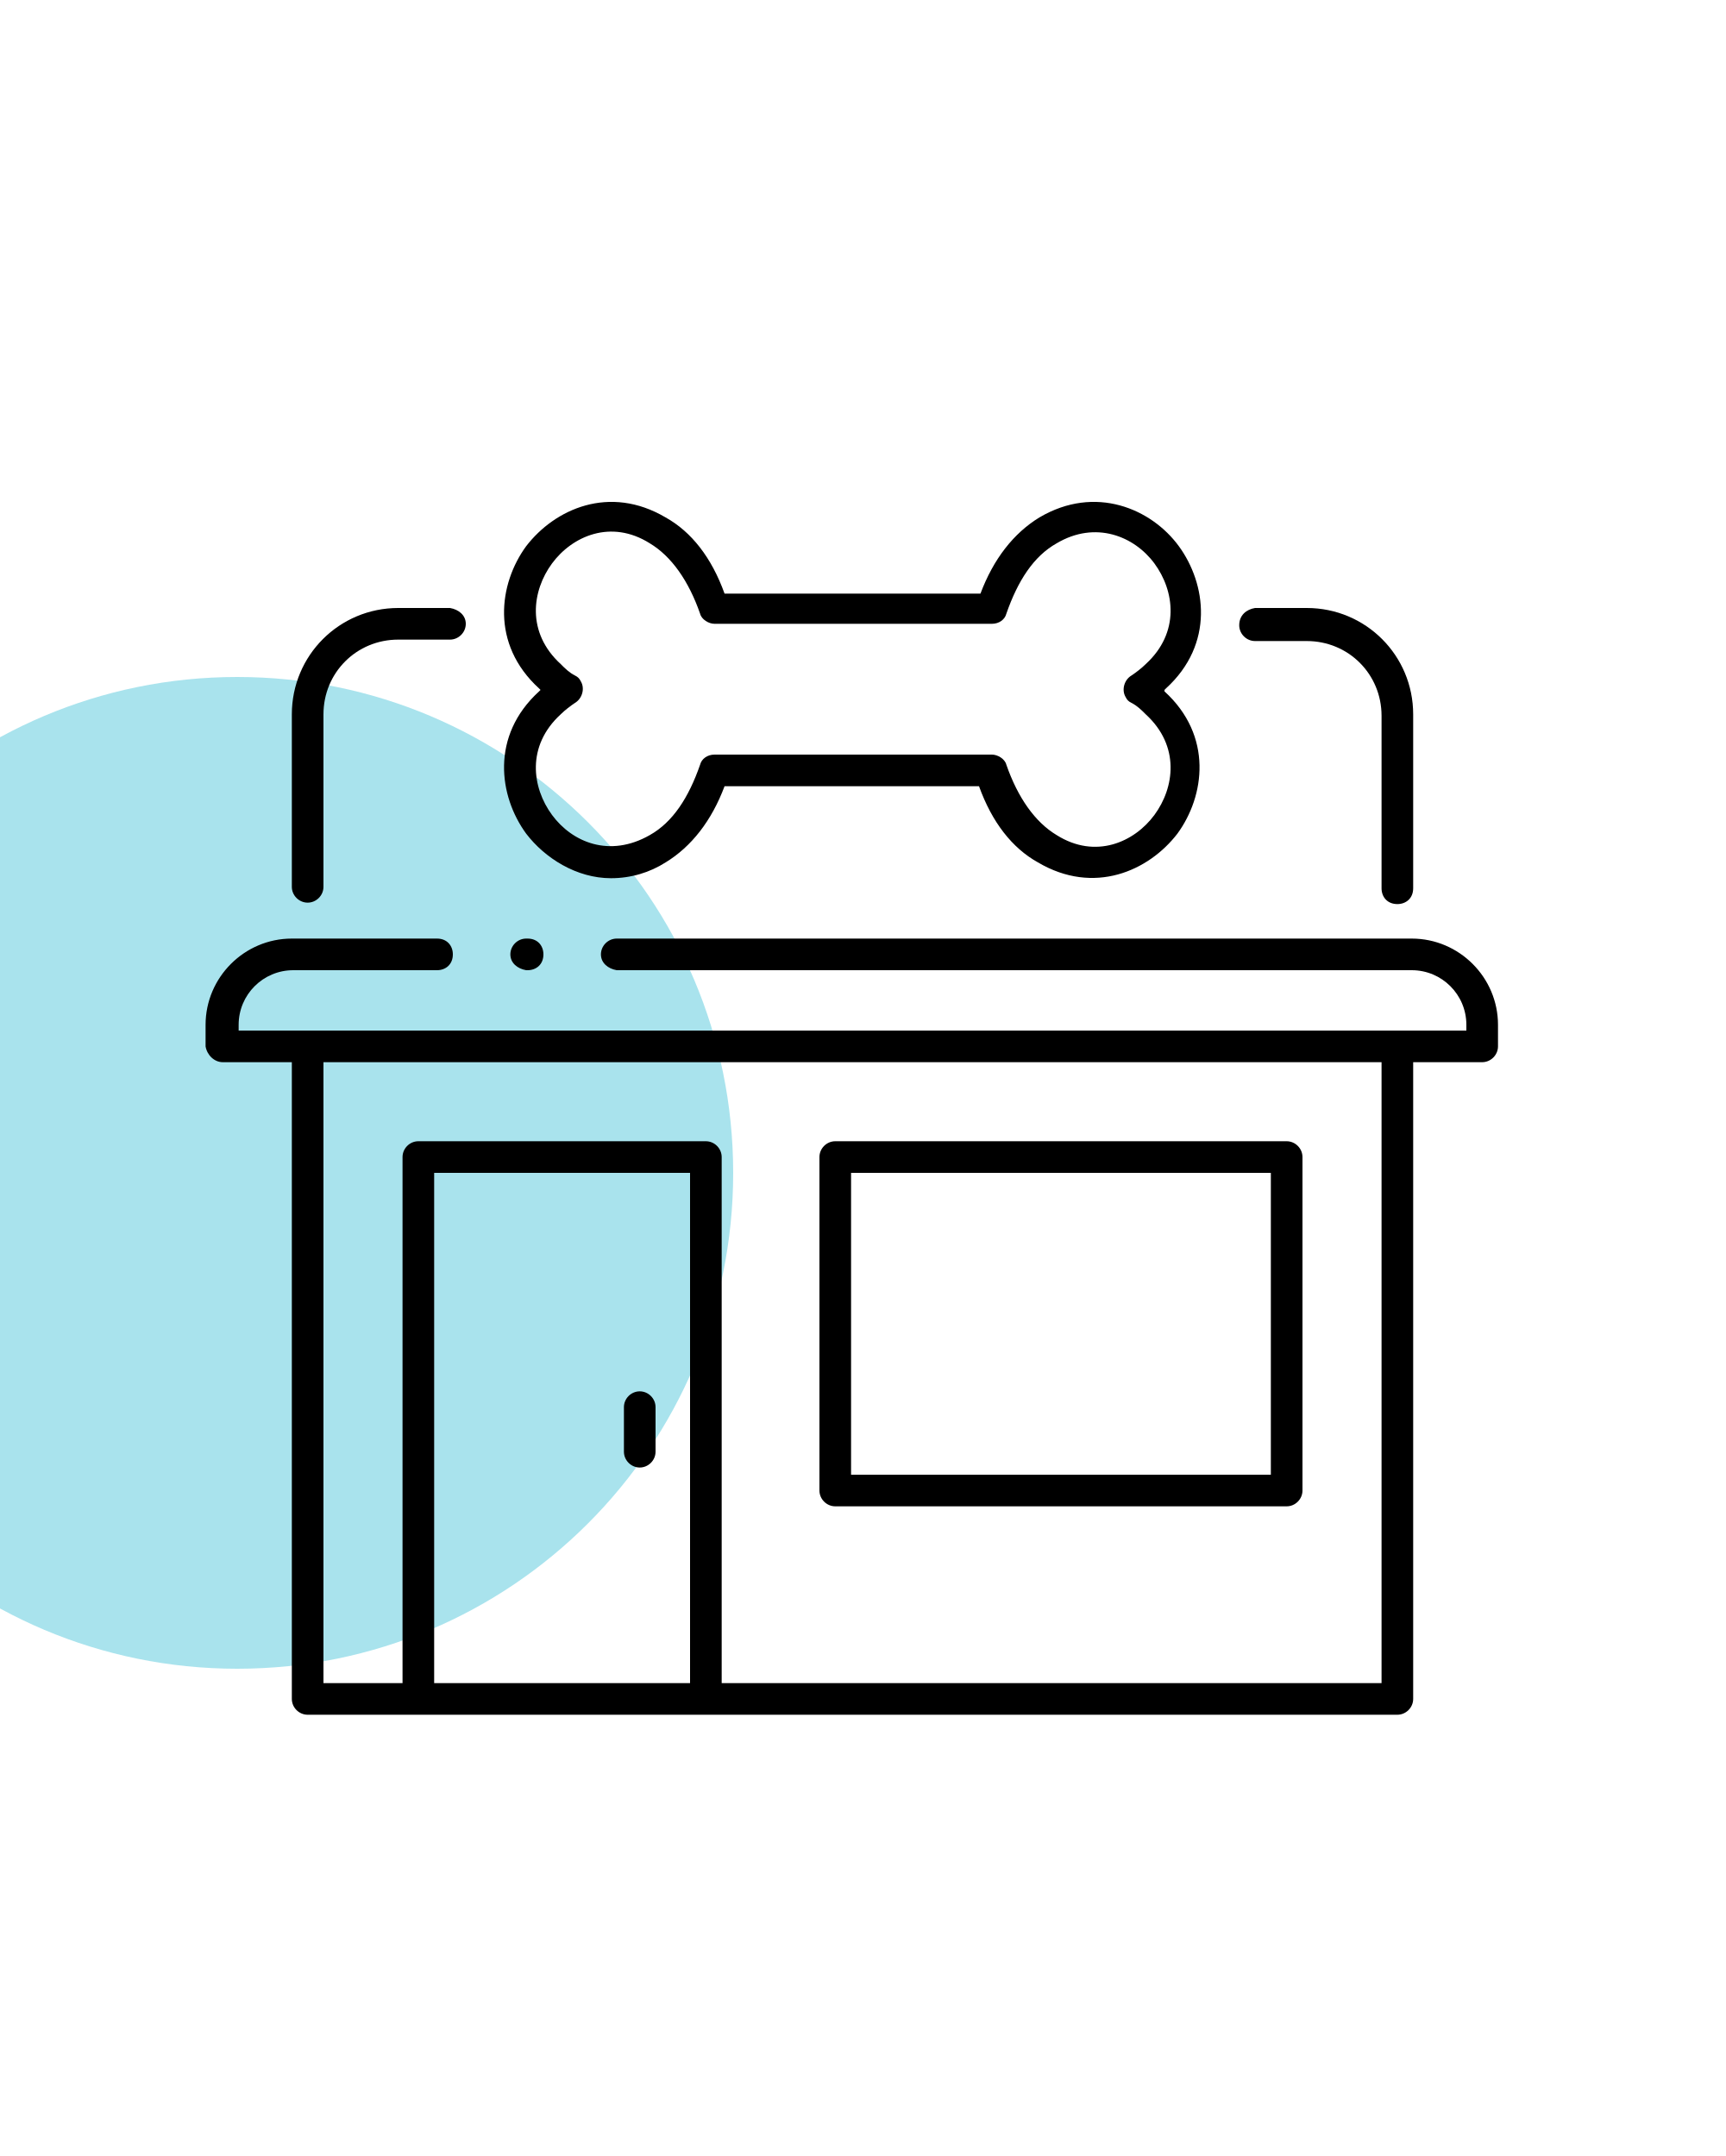
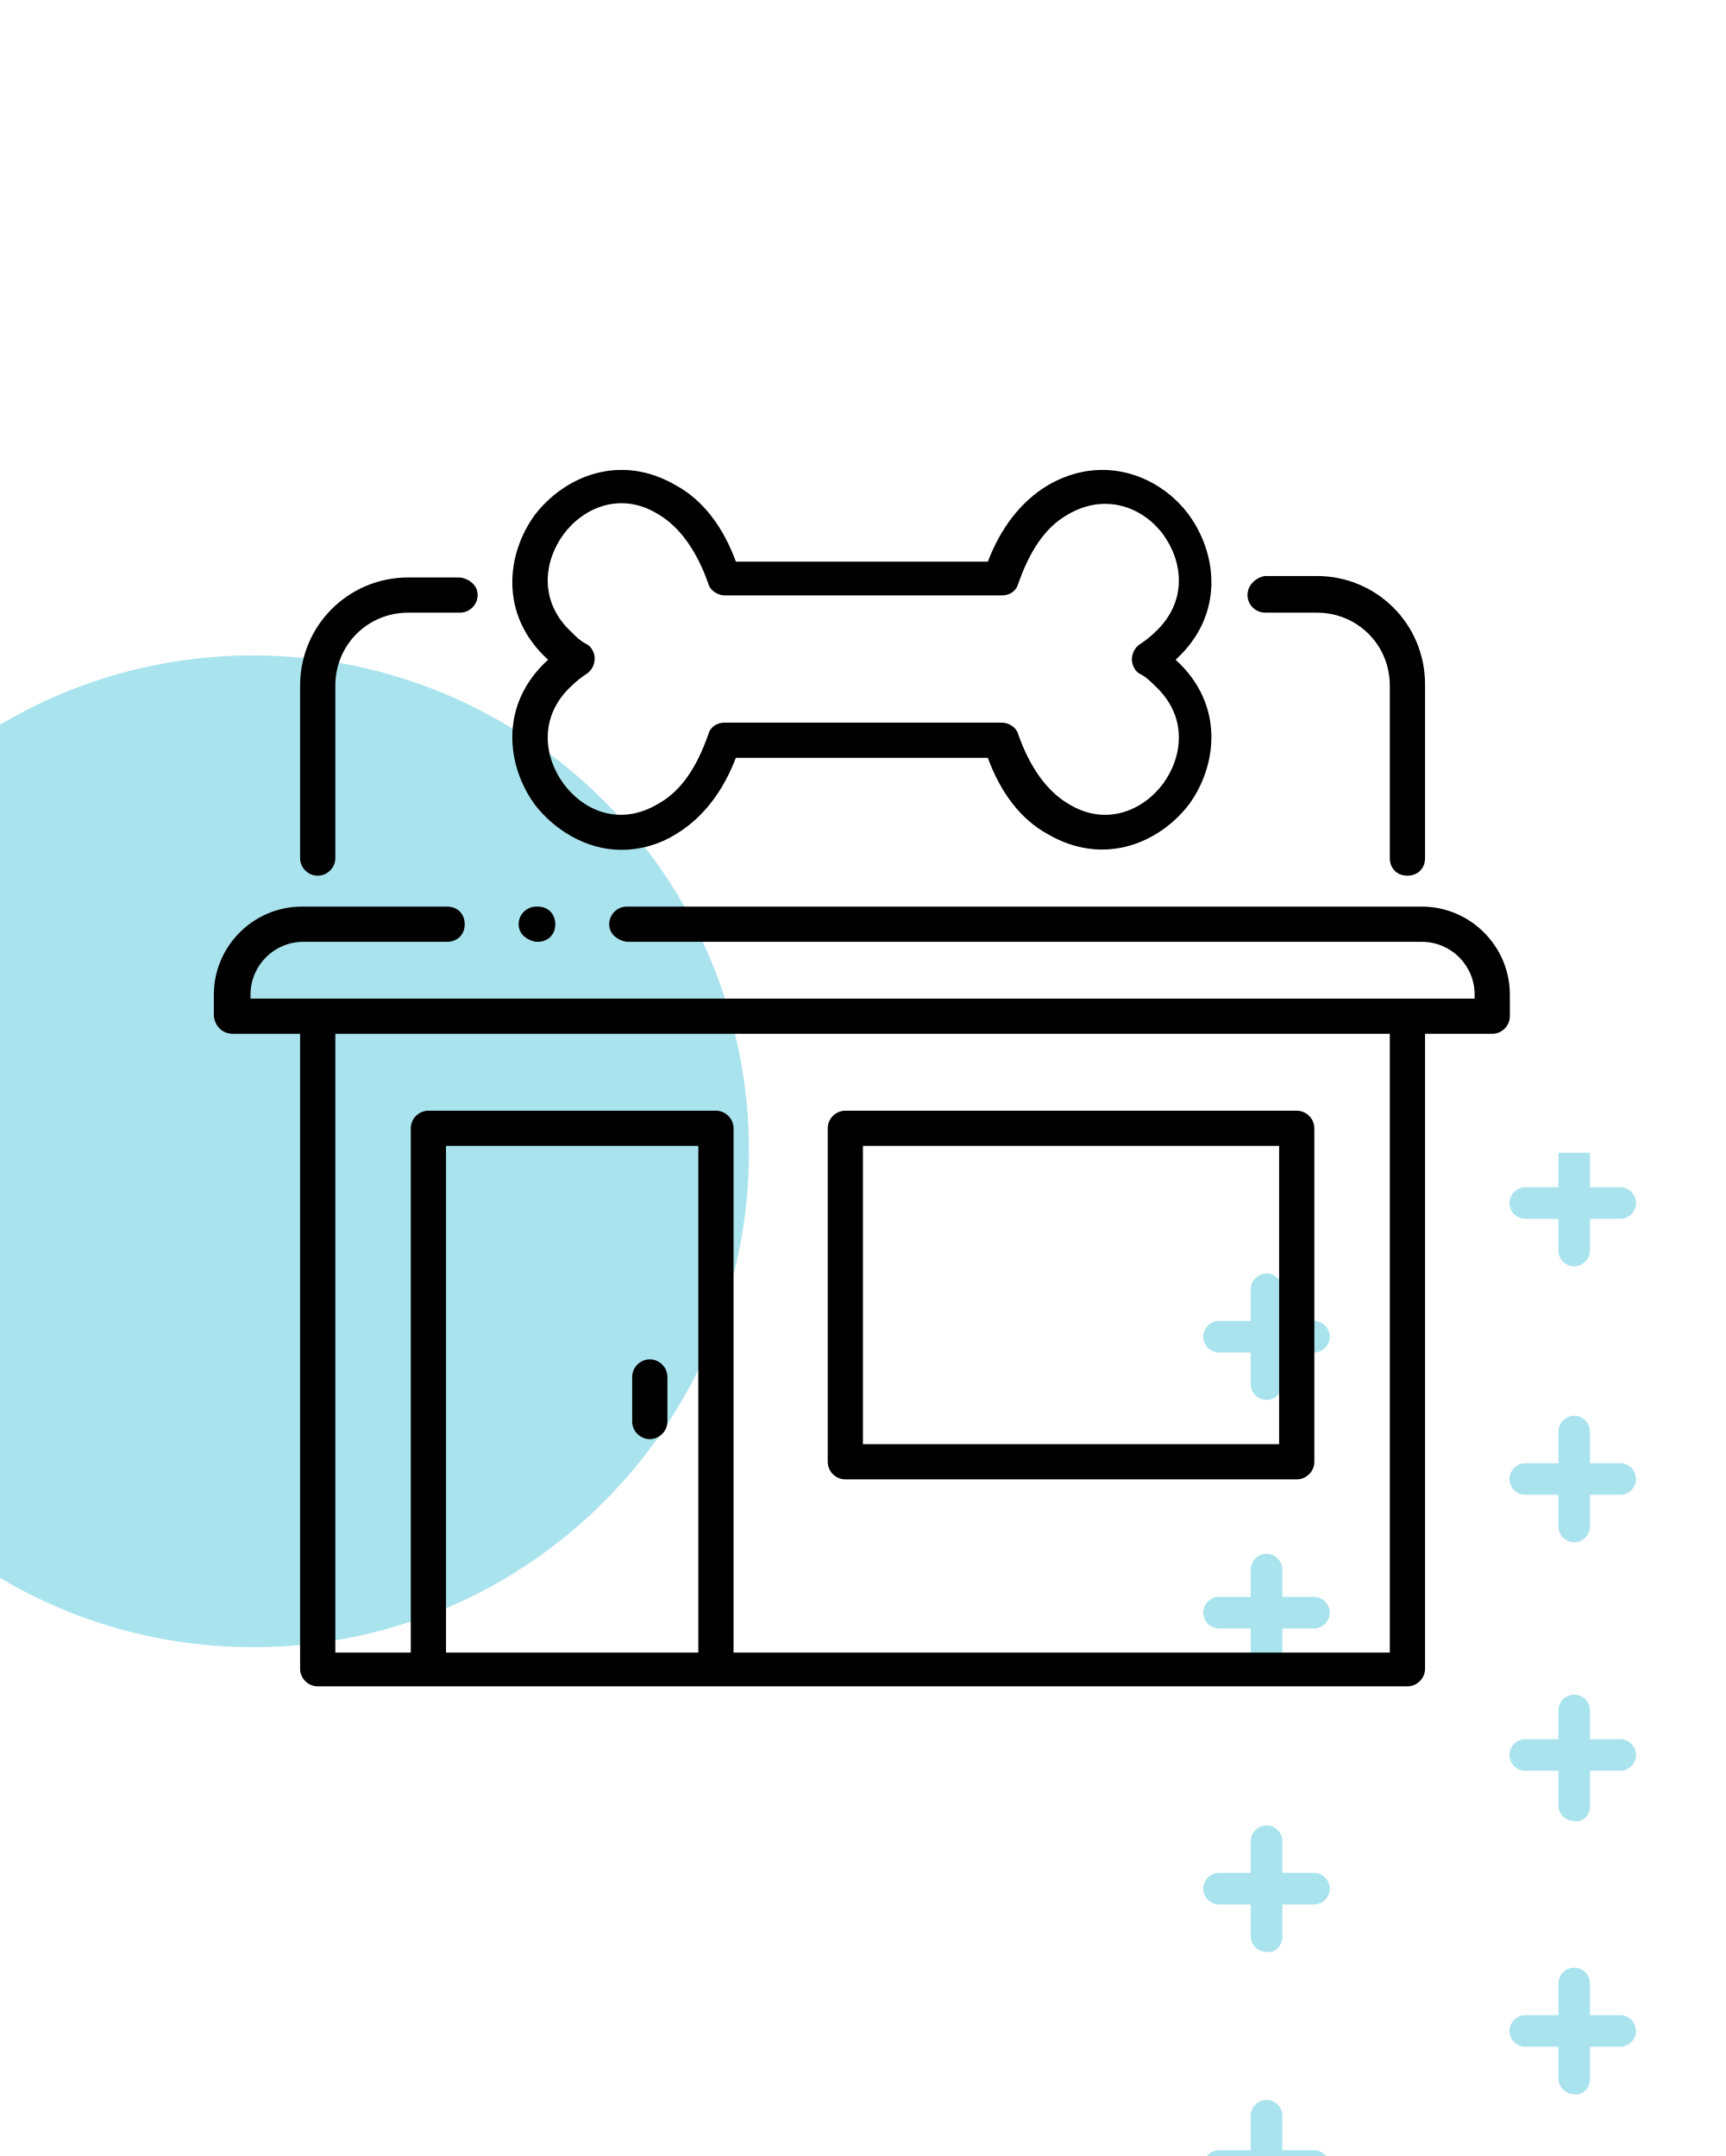
- <svg xmlns="http://www.w3.org/2000/svg" version="1.1" id="Layer_1" x="0px" y="0px" viewBox="0 0 120 150" style="enable-background:new 0 0 120 150;" xml:space="preserve">
+ <svg xmlns="http://www.w3.org/2000/svg" xmlns:xlink="http://www.w3.org/1999/xlink" version="1.1" id="Layer_1" x="0px" y="0px" viewBox="0 0 120 150" style="enable-background:new 0 0 120 150;" xml:space="preserve">
  <style type="text/css">
- 	.st0{fill:#A9E3ED;}
+ 	.st0{clip-path:url(#SVGID_1_);}
+ 	.st1{clip-path:url(#SVGID_2_);}
+ 	.st2{fill:#A9E3ED;}
+ 	.st3{clip-path:url(#SVGID_1_);fill:#A9E3ED;}
+ 	.st4{stroke:#000000;stroke-width:0.25;stroke-miterlimit:10;}
</style>
-   <circle class="st0" cx="16.5" cy="81.6" r="34.5" />
  <g>
-     <path d="M44.5,102.1c0.6,0,1.1-0.5,1.1-1.1v-3.1c0-0.6-0.5-1.1-1.1-1.1c-0.6,0-1.1,0.5-1.1,1.1v3.1   C43.4,101.6,43.9,102.1,44.5,102.1C44.5,102.1,44.5,102.1,44.5,102.1z" />
-     <path d="M36.6,65.3c-0.6,0-1.1,0.5-1.1,1.1c0,0.6,0.5,1,1.1,1.1h0.1c0.6,0,1.1-0.4,1.1-1.1c0-0.6-0.4-1.1-1.1-1.1   C36.7,65.3,36.7,65.3,36.6,65.3L36.6,65.3z" />
-     <path d="M15.5,73.9h4.8v44.3c0,0.6,0.5,1.1,1.1,1.1h75.8c0.6,0,1.1-0.5,1.1-1.1V73.9h4.8c0.6,0,1.1-0.5,1.1-1.1c0,0,0,0,0,0v-1.5   c0-3.3-2.7-6-6-6H42.9c-0.6,0-1.1,0.5-1.1,1.1c0,0.6,0.5,1,1.1,1.1h55.3c2.1,0,3.8,1.7,3.8,3.8v0.4H16.6v-0.4   c0-2.1,1.7-3.8,3.8-3.8h10c0.6,0,1.1-0.4,1.1-1.1c0-0.6-0.4-1.1-1.1-1.1c0,0-0.1,0-0.1,0h-10c-3.3,0-6,2.7-6,6v1.5   C14.4,73.4,14.9,73.9,15.5,73.9C15.5,73.9,15.5,73.9,15.5,73.9z M48,117.1H30.2V81.6H48L48,117.1z M96.1,117.1H50.2V80.5   c0-0.6-0.5-1.1-1.1-1.1c0,0,0,0,0,0h-20c-0.6,0-1.1,0.5-1.1,1.1v36.6h-5.5V73.9h73.6L96.1,117.1z" />
-     <path d="M58.1,104.8h31.4c0.6,0,1.1-0.5,1.1-1.1c0,0,0,0,0,0V80.5c0-0.6-0.5-1.1-1.1-1.1l0,0H58.1c-0.6,0-1.1,0.5-1.1,1.1l0,0v23.2   C57,104.3,57.5,104.8,58.1,104.8C58.1,104.8,58.1,104.8,58.1,104.8z M59.2,81.6h29.2v21H59.2L59.2,81.6z" />
-     <path d="M86.2,43.5c0,0.6,0.5,1.1,1.1,1.1l0,0h3.6c2.9,0,5.2,2.3,5.2,5.2v12c0,0.6,0.4,1.1,1.1,1.1c0.6,0,1.1-0.4,1.1-1.1   c0,0,0-0.1,0-0.1v-12c0-4.1-3.3-7.4-7.4-7.4h-3.6C86.7,42.4,86.2,42.8,86.2,43.5C86.2,43.4,86.2,43.5,86.2,43.5z" />
-     <path d="M21.4,62.8c0.6,0,1.1-0.5,1.1-1.1l0,0v-12c0-2.9,2.3-5.2,5.2-5.2h3.6c0.6,0,1.1-0.5,1.1-1.1c0-0.6-0.5-1-1.1-1.1h-3.6   c-4.1,0-7.4,3.3-7.4,7.4v12C20.3,62.3,20.8,62.8,21.4,62.8C21.4,62.8,21.4,62.8,21.4,62.8z" />
-     <path d="M46.3,60c1.8-1.1,3.2-2.9,4.1-5.3h17.7c0.9,2.5,2.3,4.3,4.1,5.3c3.9,2.3,7.7,0.6,9.7-2c1.9-2.6,2.5-6.8-0.9-9.9   C81,48,81,48,81,48l0.1-0.1c3.4-3.1,2.8-7.3,0.9-9.9s-5.8-4.3-9.7-2c-1.8,1.1-3.2,2.9-4.1,5.3H50.4c-0.9-2.5-2.3-4.3-4.1-5.3   c-3.9-2.3-7.7-0.6-9.7,2c-1.9,2.6-2.5,6.8,0.9,9.9c0,0,0.1,0.1,0.1,0.1c0,0-0.1,0.1-0.1,0.1c-3.4,3.1-2.8,7.3-0.9,9.9   c1.3,1.7,3.5,3.1,5.9,3.1C43.9,61.1,45.2,60.7,46.3,60z M38.4,56.7c-1.4-1.9-1.8-4.8,0.6-7c0.3-0.3,0.7-0.6,1-0.8   c0.5-0.3,0.7-1,0.4-1.5c-0.1-0.2-0.2-0.3-0.4-0.4c-0.4-0.2-0.7-0.5-1-0.8c-2.4-2.2-2-5.1-0.6-7c1.4-1.9,4.1-3.1,6.8-1.4   c1.5,0.9,2.7,2.6,3.5,4.9c0.1,0.4,0.6,0.7,1,0.7h19.3c0.5,0,0.9-0.3,1-0.7c0.8-2.3,1.9-4,3.5-4.9c2.7-1.6,5.4-0.5,6.8,1.4   c1.4,1.9,1.8,4.8-0.6,7c-0.3,0.3-0.7,0.6-1,0.8c-0.5,0.3-0.7,1-0.4,1.5c0.1,0.2,0.2,0.3,0.4,0.4c0.4,0.2,0.7,0.5,1,0.8   c2.4,2.2,2,5.1,0.6,7c-1.4,1.9-4.1,3.1-6.8,1.4c-1.5-0.9-2.7-2.6-3.5-4.9c-0.1-0.4-0.6-0.7-1-0.7H49.7c-0.5,0-0.9,0.3-1,0.7   c-0.8,2.3-1.9,4-3.5,4.9C42.4,59.7,39.8,58.6,38.4,56.7z" />
+     <defs>
+       <rect id="SVGID_5_" y="0" width="120" height="150" />
+     </defs>
+     <clipPath id="SVGID_1_">
+       <use xlink:href="#SVGID_5_" style="overflow:visible;" />
+     </clipPath>
+     <g class="st0">
+       <defs>
+         <rect id="SVGID_7_" x="81.4" y="80.2" width="66.2" height="151.1" />
+       </defs>
+       <clipPath id="SVGID_2_">
+         <use xlink:href="#SVGID_7_" style="overflow:visible;" />
+       </clipPath>
+       <g class="st1">
+         <g>
+           <path class="st2" d="M84.8,94.1h6.6c0.6,0,1.1-0.5,1.1-1.1v0c0-0.6-0.5-1.1-1.1-1.1h-6.6c-0.6,0-1.1,0.5-1.1,1.1v0      C83.7,93.6,84.2,94.1,84.8,94.1z" />
+           <path class="st2" d="M84.8,74.9h6.6c0.6,0,1.1-0.5,1.1-1.1l0,0c0-0.6-0.5-1.1-1.1-1.1h-6.6c-0.6,0-1.1,0.5-1.1,1.1l0,0      C83.7,74.4,84.2,74.9,84.8,74.9z" />
+           <path class="st2" d="M84.8,113.3h6.6c0.6,0,1.1-0.5,1.1-1.1l0,0c0-0.6-0.5-1.1-1.1-1.1h-6.6c-0.6,0-1.1,0.5-1.1,1.1l0,0      C83.7,112.8,84.2,113.3,84.8,113.3z" />
+           <path class="st2" d="M84.8,132.5h6.6c0.6,0,1.1-0.5,1.1-1.1l0,0c0-0.6-0.5-1.1-1.1-1.1h-6.6c-0.6,0-1.1,0.5-1.1,1.1l0,0      C83.7,132,84.2,132.5,84.8,132.5z" />
+           <path class="st2" d="M84.8,151.8h6.6c0.6,0,1.1-0.5,1.1-1.1l0,0c0-0.6-0.5-1.1-1.1-1.1h-6.6c-0.6,0-1.1,0.5-1.1,1.1l0,0      C83.7,151.3,84.2,151.8,84.8,151.8z" />
+           <path class="st2" d="M84.8,171h6.6c0.6,0,1.1-0.5,1.1-1.1l0,0c0-0.6-0.5-1.1-1.1-1.1h-6.6c-0.6,0-1.1,0.5-1.1,1.1l0,0      C83.7,170.5,84.2,171,84.8,171z" />
+           <path class="st2" d="M84.8,190.2h6.6c0.6,0,1.1-0.5,1.1-1.1v0c0-0.6-0.5-1.1-1.1-1.1h-6.6c-0.6,0-1.1,0.5-1.1,1.1v0      C83.7,189.7,84.2,190.2,84.8,190.2z" />
+           <path class="st2" d="M84.8,209.4h6.6c0.6,0,1.1-0.5,1.1-1.1l0,0c0-0.6-0.5-1.1-1.1-1.1h-6.6c-0.6,0-1.1,0.5-1.1,1.1l0,0      C83.7,208.9,84.2,209.4,84.8,209.4z" />
+           <path class="st2" d="M84.8,228.7h6.6c0.6,0,1.1-0.5,1.1-1.1l0,0c0-0.6-0.5-1.1-1.1-1.1h-6.6c-0.6,0-1.1,0.5-1.1,1.1l0,0      C83.7,228.2,84.2,228.7,84.8,228.7z" />
+           <path class="st2" d="M106.1,104h6.6c0.6,0,1.1-0.5,1.1-1.1v0c0-0.6-0.5-1.1-1.1-1.1h-6.6c-0.6,0-1.1,0.5-1.1,1.1v0      C105,103.5,105.5,104,106.1,104z" />
+           <path class="st2" d="M106.1,84.8h6.6c0.6,0,1.1-0.5,1.1-1.1l0,0c0-0.6-0.5-1.1-1.1-1.1h-6.6c-0.6,0-1.1,0.5-1.1,1.1l0,0      C105,84.3,105.5,84.8,106.1,84.8z" />
+           <path class="st2" d="M106.1,123.2h6.6c0.6,0,1.1-0.5,1.1-1.1l0,0c0-0.6-0.5-1.1-1.1-1.1h-6.6c-0.6,0-1.1,0.5-1.1,1.1l0,0      C105,122.7,105.5,123.2,106.1,123.2z" />
+           <path class="st2" d="M106.1,142.4h6.6c0.6,0,1.1-0.5,1.1-1.1l0,0c0-0.6-0.5-1.1-1.1-1.1h-6.6c-0.6,0-1.1,0.5-1.1,1.1l0,0      C105,141.9,105.5,142.4,106.1,142.4z" />
+           <path class="st2" d="M106.1,161.7h6.6c0.6,0,1.1-0.5,1.1-1.1l0,0c0-0.6-0.5-1.1-1.1-1.1h-6.6c-0.6,0-1.1,0.5-1.1,1.1l0,0      C105,161.2,105.5,161.7,106.1,161.7z" />
+           <path class="st2" d="M106.1,180.9h6.6c0.6,0,1.1-0.5,1.1-1.1l0,0c0-0.6-0.5-1.1-1.1-1.1h-6.6c-0.6,0-1.1,0.5-1.1,1.1l0,0      C105,180.4,105.5,180.9,106.1,180.9z" />
+           <path class="st2" d="M106.1,200.1h6.6c0.6,0,1.1-0.5,1.1-1.1l0,0c0-0.6-0.5-1.1-1.1-1.1h-6.6c-0.6,0-1.1,0.5-1.1,1.1l0,0      C105,199.6,105.5,200.1,106.1,200.1z" />
+           <path class="st2" d="M106.1,219.3h6.6c0.6,0,1.1-0.5,1.1-1.1l0,0c0-0.6-0.5-1.1-1.1-1.1h-6.6c-0.6,0-1.1,0.5-1.1,1.1l0,0      C105,218.8,105.5,219.3,106.1,219.3z" />
+           <path class="st2" d="M106.1,238.6h6.6c0.6,0,1.1-0.5,1.1-1.1v0c0-0.6-0.5-1.1-1.1-1.1h-6.6c-0.6,0-1.1,0.5-1.1,1.1v0      C105,238.1,105.5,238.6,106.1,238.6z" />
+           <path class="st2" d="M127.5,94.1h6.6c0.6,0,1.1-0.5,1.1-1.1v0c0-0.6-0.5-1.1-1.1-1.1h-6.6c-0.6,0-1.1,0.5-1.1,1.1v0      C126.3,93.6,126.8,94.1,127.5,94.1z" />
+           <path class="st2" d="M127.5,74.9h6.6c0.6,0,1.1-0.5,1.1-1.1l0,0c0-0.6-0.5-1.1-1.1-1.1h-6.6c-0.6,0-1.1,0.5-1.1,1.1l0,0      C126.3,74.4,126.8,74.9,127.5,74.9z" />
+           <path class="st2" d="M127.5,113.3h6.6c0.6,0,1.1-0.5,1.1-1.1l0,0c0-0.6-0.5-1.1-1.1-1.1h-6.6c-0.6,0-1.1,0.5-1.1,1.1l0,0      C126.3,112.8,126.8,113.3,127.5,113.3z" />
+           <path class="st2" d="M127.5,132.5h6.6c0.6,0,1.1-0.5,1.1-1.1l0,0c0-0.6-0.5-1.1-1.1-1.1h-6.6c-0.6,0-1.1,0.5-1.1,1.1l0,0      C126.3,132,126.8,132.5,127.5,132.5z" />
+           <path class="st2" d="M127.5,151.8h6.6c0.6,0,1.1-0.5,1.1-1.1l0,0c0-0.6-0.5-1.1-1.1-1.1h-6.6c-0.6,0-1.1,0.5-1.1,1.1l0,0      C126.3,151.3,126.8,151.8,127.5,151.8z" />
+           <path class="st2" d="M127.5,171h6.6c0.6,0,1.1-0.5,1.1-1.1l0,0c0-0.6-0.5-1.1-1.1-1.1h-6.6c-0.6,0-1.1,0.5-1.1,1.1l0,0      C126.3,170.5,126.8,171,127.5,171z" />
+           <path class="st2" d="M127.5,190.2h6.6c0.6,0,1.1-0.5,1.1-1.1v0c0-0.6-0.5-1.1-1.1-1.1h-6.6c-0.6,0-1.1,0.5-1.1,1.1v0      C126.3,189.7,126.8,190.2,127.5,190.2z" />
+           <path class="st2" d="M127.5,209.4h6.6c0.6,0,1.1-0.5,1.1-1.1l0,0c0-0.6-0.5-1.1-1.1-1.1h-6.6c-0.6,0-1.1,0.5-1.1,1.1l0,0      C126.3,208.9,126.8,209.4,127.5,209.4z" />
+           <path class="st2" d="M127.5,228.7h6.6c0.6,0,1.1-0.5,1.1-1.1l0,0c0-0.6-0.5-1.1-1.1-1.1h-6.6c-0.6,0-1.1,0.5-1.1,1.1l0,0      C126.3,228.2,126.8,228.7,127.5,228.7z" />
+           <path class="st2" d="M148.8,104h6.6c0.6,0,1.1-0.5,1.1-1.1v0c0-0.6-0.5-1.1-1.1-1.1h-6.6c-0.6,0-1.1,0.5-1.1,1.1v0      C147.7,103.5,148.2,104,148.8,104z" />
+           <path class="st2" d="M148.8,84.8h6.6c0.6,0,1.1-0.5,1.1-1.1l0,0c0-0.6-0.5-1.1-1.1-1.1h-6.6c-0.6,0-1.1,0.5-1.1,1.1l0,0      C147.7,84.3,148.2,84.8,148.8,84.8z" />
+           <path class="st2" d="M148.8,123.2h6.6c0.6,0,1.1-0.5,1.1-1.1l0,0c0-0.6-0.5-1.1-1.1-1.1h-6.6c-0.6,0-1.1,0.5-1.1,1.1l0,0      C147.7,122.7,148.2,123.2,148.8,123.2z" />
+           <path class="st2" d="M148.8,142.4h6.6c0.6,0,1.1-0.5,1.1-1.1l0,0c0-0.6-0.5-1.1-1.1-1.1h-6.6c-0.6,0-1.1,0.5-1.1,1.1l0,0      C147.7,141.9,148.2,142.4,148.8,142.4z" />
+           <path class="st2" d="M148.8,161.7h6.6c0.6,0,1.1-0.5,1.1-1.1l0,0c0-0.6-0.5-1.1-1.1-1.1h-6.6c-0.6,0-1.1,0.5-1.1,1.1l0,0      C147.7,161.2,148.2,161.7,148.8,161.7z" />
+           <path class="st2" d="M148.8,180.9h6.6c0.6,0,1.1-0.5,1.1-1.1l0,0c0-0.6-0.5-1.1-1.1-1.1h-6.6c-0.6,0-1.1,0.5-1.1,1.1l0,0      C147.7,180.4,148.2,180.9,148.8,180.9z" />
+           <path class="st2" d="M148.8,200.1h6.6c0.6,0,1.1-0.5,1.1-1.1l0,0c0-0.6-0.5-1.1-1.1-1.1h-6.6c-0.6,0-1.1,0.5-1.1,1.1l0,0      C147.7,199.6,148.2,200.1,148.8,200.1z" />
+           <path class="st2" d="M148.8,219.3h6.6c0.6,0,1.1-0.5,1.1-1.1l0,0c0-0.6-0.5-1.1-1.1-1.1h-6.6c-0.6,0-1.1,0.5-1.1,1.1l0,0      C147.7,218.8,148.2,219.3,148.8,219.3z" />
+           <path class="st2" d="M148.8,238.6h6.6c0.6,0,1.1-0.5,1.1-1.1v0c0-0.6-0.5-1.1-1.1-1.1h-6.6c-0.6,0-1.1,0.5-1.1,1.1v0      C147.7,238.1,148.2,238.6,148.8,238.6z" />
+           <path class="st2" d="M170.1,94.1h6.6c0.6,0,1.1-0.5,1.1-1.1v0c0-0.6-0.5-1.1-1.1-1.1h-6.6c-0.6,0-1.1,0.5-1.1,1.1v0      C169,93.6,169.5,94.1,170.1,94.1z" />
+           <path class="st2" d="M170.1,74.9h6.6c0.6,0,1.1-0.5,1.1-1.1l0,0c0-0.6-0.5-1.1-1.1-1.1h-6.6c-0.6,0-1.1,0.5-1.1,1.1l0,0      C169,74.4,169.5,74.9,170.1,74.9z" />
+           <path class="st2" d="M170.1,113.3h6.6c0.6,0,1.1-0.5,1.1-1.1l0,0c0-0.6-0.5-1.1-1.1-1.1h-6.6c-0.6,0-1.1,0.5-1.1,1.1l0,0      C169,112.8,169.5,113.3,170.1,113.3z" />
+           <path class="st2" d="M170.1,132.5h6.6c0.6,0,1.1-0.5,1.1-1.1l0,0c0-0.6-0.5-1.1-1.1-1.1h-6.6c-0.6,0-1.1,0.5-1.1,1.1l0,0      C169,132,169.5,132.5,170.1,132.5z" />
+           <path class="st2" d="M170.1,151.8h6.6c0.6,0,1.1-0.5,1.1-1.1l0,0c0-0.6-0.5-1.1-1.1-1.1h-6.6c-0.6,0-1.1,0.5-1.1,1.1l0,0      C169,151.3,169.5,151.8,170.1,151.8z" />
+           <path class="st2" d="M170.1,171h6.6c0.6,0,1.1-0.5,1.1-1.1l0,0c0-0.6-0.5-1.1-1.1-1.1h-6.6c-0.6,0-1.1,0.5-1.1,1.1l0,0      C169,170.5,169.5,171,170.1,171z" />
+           <path class="st2" d="M170.1,190.2h6.6c0.6,0,1.1-0.5,1.1-1.1v0c0-0.6-0.5-1.1-1.1-1.1h-6.6c-0.6,0-1.1,0.5-1.1,1.1v0      C169,189.7,169.5,190.2,170.1,190.2z" />
+           <path class="st2" d="M170.1,209.4h6.6c0.6,0,1.1-0.5,1.1-1.1l0,0c0-0.6-0.5-1.1-1.1-1.1h-6.6c-0.6,0-1.1,0.5-1.1,1.1l0,0      C169,208.9,169.5,209.4,170.1,209.4z" />
+           <path class="st2" d="M170.1,228.7h6.6c0.6,0,1.1-0.5,1.1-1.1l0,0c0-0.6-0.5-1.1-1.1-1.1h-6.6c-0.6,0-1.1,0.5-1.1,1.1l0,0      C169,228.2,169.5,228.7,170.1,228.7z" />
+           <path class="st2" d="M191.5,104h6.6c0.6,0,1.1-0.5,1.1-1.1v0c0-0.6-0.5-1.1-1.1-1.1h-6.6c-0.6,0-1.1,0.5-1.1,1.1v0      C190.3,103.5,190.8,104,191.5,104z" />
+           <path class="st2" d="M191.5,84.8h6.6c0.6,0,1.1-0.5,1.1-1.1l0,0c0-0.6-0.5-1.1-1.1-1.1h-6.6c-0.6,0-1.1,0.5-1.1,1.1l0,0      C190.3,84.3,190.8,84.8,191.5,84.8z" />
+           <path class="st2" d="M191.5,123.2h6.6c0.6,0,1.1-0.5,1.1-1.1l0,0c0-0.6-0.5-1.1-1.1-1.1h-6.6c-0.6,0-1.1,0.5-1.1,1.1l0,0      C190.3,122.7,190.8,123.2,191.5,123.2z" />
+           <path class="st2" d="M191.5,142.4h6.6c0.6,0,1.1-0.5,1.1-1.1l0,0c0-0.6-0.5-1.1-1.1-1.1h-6.6c-0.6,0-1.1,0.5-1.1,1.1l0,0      C190.3,141.9,190.8,142.4,191.5,142.4z" />
+           <path class="st2" d="M191.5,161.7h6.6c0.6,0,1.1-0.5,1.1-1.1l0,0c0-0.6-0.5-1.1-1.1-1.1h-6.6c-0.6,0-1.1,0.5-1.1,1.1l0,0      C190.3,161.2,190.8,161.7,191.5,161.7z" />
+           <path class="st2" d="M191.5,180.9h6.6c0.6,0,1.1-0.5,1.1-1.1l0,0c0-0.6-0.5-1.1-1.1-1.1h-6.6c-0.6,0-1.1,0.5-1.1,1.1l0,0      C190.3,180.4,190.8,180.9,191.5,180.9z" />
+           <path class="st2" d="M191.5,200.1h6.6c0.6,0,1.1-0.5,1.1-1.1l0,0c0-0.6-0.5-1.1-1.1-1.1h-6.6c-0.6,0-1.1,0.5-1.1,1.1l0,0      C190.3,199.6,190.8,200.1,191.5,200.1z" />
+           <path class="st2" d="M191.5,219.3h6.6c0.6,0,1.1-0.5,1.1-1.1l0,0c0-0.6-0.5-1.1-1.1-1.1h-6.6c-0.6,0-1.1,0.5-1.1,1.1l0,0      C190.3,218.8,190.8,219.3,191.5,219.3z" />
+           <path class="st2" d="M191.5,238.6h6.6c0.6,0,1.1-0.5,1.1-1.1v0c0-0.6-0.5-1.1-1.1-1.1h-6.6c-0.6,0-1.1,0.5-1.1,1.1v0      C190.3,238.1,190.8,238.6,191.5,238.6z" />
+         </g>
+         <path class="st2" d="M89.2,96.3v-6.6c0-0.6-0.5-1.1-1.1-1.1l0,0c-0.6,0-1.1,0.5-1.1,1.1v6.6c0,0.6,0.5,1.1,1.1,1.1l0,0     C88.7,97.4,89.2,96.9,89.2,96.3z" />
+         <path class="st2" d="M89.2,77.1v-6.6c0-0.6-0.5-1.1-1.1-1.1l0,0c-0.6,0-1.1,0.5-1.1,1.1v6.6c0,0.6,0.5,1.1,1.1,1.1l0,0     C88.7,78.2,89.2,77.7,89.2,77.1z" />
+         <path class="st2" d="M89.2,134.7v-6.6c0-0.6-0.5-1.1-1.1-1.1l0,0c-0.6,0-1.1,0.5-1.1,1.1v6.6c0,0.6,0.5,1.1,1.1,1.1l0,0     C88.7,135.9,89.2,135.4,89.2,134.7z" />
+         <path class="st2" d="M89.2,115.8v-6.6c0-0.6-0.5-1.1-1.1-1.1l0,0c-0.6,0-1.1,0.5-1.1,1.1v6.6c0,0.6,0.5,1.1,1.1,1.1l0,0     C88.7,116.9,89.2,116.4,89.2,115.8z" />
+         <path class="st2" d="M89.2,173v-6.6c0-0.6-0.5-1.1-1.1-1.1l0,0c-0.6,0-1.1,0.5-1.1,1.1v6.6c0,0.6,0.5,1.1,1.1,1.1l0,0     C88.7,174.1,89.2,173.6,89.2,173z" />
+         <path class="st2" d="M89.2,153.8v-6.6c0-0.6-0.5-1.1-1.1-1.1l0,0c-0.6,0-1.1,0.5-1.1,1.1v6.6c0,0.6,0.5,1.1,1.1,1.1l0,0     C88.7,154.9,89.2,154.4,89.2,153.8z" />
+         <path class="st2" d="M89.2,211.5v-6.6c0-0.6-0.5-1.1-1.1-1.1l0,0c-0.6,0-1.1,0.5-1.1,1.1v6.6c0,0.6,0.5,1.1,1.1,1.1l0,0     C88.7,212.6,89.2,212.1,89.2,211.5z" />
+         <path class="st2" d="M89.2,230.9v-6.6c0-0.6-0.5-1.1-1.1-1.1l0,0c-0.6,0-1.1,0.5-1.1,1.1v6.6c0,0.6,0.5,1.1,1.1,1.1l0,0     C88.7,232,89.2,231.5,89.2,230.9z" />
+         <path class="st2" d="M89.2,192.5v-6.6c0-0.6-0.5-1.1-1.1-1.1l0,0c-0.6,0-1.1,0.5-1.1,1.1v6.6c0,0.6,0.5,1.1,1.1,1.1l0,0     C88.7,193.6,89.2,193.1,89.2,192.5z" />
+         <path class="st2" d="M110.6,106.2v-6.6c0-0.6-0.5-1.1-1.1-1.1l0,0c-0.6,0-1.1,0.5-1.1,1.1v6.6c0,0.6,0.5,1.1,1.1,1.1l0,0     C110.1,107.3,110.6,106.8,110.6,106.2z" />
+         <path class="st2" d="M110.6,87v-6.6c0-0.6-0.5-1.1-1.1-1.1l0,0c-0.6,0-1.1,0.5-1.1,1.1V87c0,0.6,0.5,1.1,1.1,1.1l0,0     C110.1,88.1,110.6,87.6,110.6,87z" />
+         <path class="st2" d="M110.6,144.6V138c0-0.6-0.5-1.1-1.1-1.1l0,0c-0.6,0-1.1,0.5-1.1,1.1v6.6c0,0.6,0.5,1.1,1.1,1.1l0,0     C110.1,145.8,110.6,145.3,110.6,144.6z" />
+         <path class="st2" d="M110.6,125.7V119c0-0.6-0.5-1.1-1.1-1.1l0,0c-0.6,0-1.1,0.5-1.1,1.1v6.6c0,0.6,0.5,1.1,1.1,1.1l0,0     C110.1,126.8,110.6,126.3,110.6,125.7z" />
+         <path class="st2" d="M110.6,182.9v-6.6c0-0.6-0.5-1.1-1.1-1.1l0,0c-0.6,0-1.1,0.5-1.1,1.1v6.6c0,0.6,0.5,1.1,1.1,1.1l0,0     C110.1,184,110.6,183.5,110.6,182.9z" />
+         <path class="st2" d="M110.6,163.7V157c0-0.6-0.5-1.1-1.1-1.1l0,0c-0.6,0-1.1,0.5-1.1,1.1v6.6c0,0.6,0.5,1.1,1.1,1.1l0,0     C110.1,164.8,110.6,164.3,110.6,163.7z" />
+         <path class="st2" d="M110.6,221.3v-6.6c0-0.6-0.5-1.1-1.1-1.1l0,0c-0.6,0-1.1,0.5-1.1,1.1v6.6c0,0.6,0.5,1.1,1.1,1.1l0,0     C110.1,222.5,110.6,222,110.6,221.3z" />
+         <path class="st2" d="M110.6,240.8v-6.6c0-0.6-0.5-1.1-1.1-1.1l0,0c-0.6,0-1.1,0.5-1.1,1.1v6.6c0,0.6,0.5,1.1,1.1,1.1l0,0     C110.1,241.9,110.6,241.4,110.6,240.8z" />
+         <path class="st2" d="M110.6,202.4v-6.6c0-0.6-0.5-1.1-1.1-1.1l0,0c-0.6,0-1.1,0.5-1.1,1.1v6.6c0,0.6,0.5,1.1,1.1,1.1l0,0     C110.1,203.5,110.6,203,110.6,202.4z" />
+         <path class="st2" d="M131.9,96.3v-6.6c0-0.6-0.5-1.1-1.1-1.1l0,0c-0.6,0-1.1,0.5-1.1,1.1v6.6c0,0.6,0.5,1.1,1.1,1.1l0,0     C131.4,97.4,131.9,96.9,131.9,96.3z" />
+         <path class="st2" d="M131.9,77.1v-6.6c0-0.6-0.5-1.1-1.1-1.1l0,0c-0.6,0-1.1,0.5-1.1,1.1v6.6c0,0.6,0.5,1.1,1.1,1.1l0,0     C131.4,78.2,131.9,77.7,131.9,77.1z" />
+         <path class="st2" d="M131.9,134.7v-6.6c0-0.6-0.5-1.1-1.1-1.1l0,0c-0.6,0-1.1,0.5-1.1,1.1v6.6c0,0.6,0.5,1.1,1.1,1.1l0,0     C131.4,135.9,131.9,135.4,131.9,134.7z" />
+         <path class="st2" d="M131.9,115.8v-6.6c0-0.6-0.5-1.1-1.1-1.1l0,0c-0.6,0-1.1,0.5-1.1,1.1v6.6c0,0.6,0.5,1.1,1.1,1.1l0,0     C131.4,116.9,131.9,116.4,131.9,115.8z" />
+         <path class="st2" d="M131.9,173v-6.6c0-0.6-0.5-1.1-1.1-1.1l0,0c-0.6,0-1.1,0.5-1.1,1.1v6.6c0,0.6,0.5,1.1,1.1,1.1l0,0     C131.4,174.1,131.9,173.6,131.9,173z" />
+         <path class="st2" d="M131.9,153.8v-6.6c0-0.6-0.5-1.1-1.1-1.1l0,0c-0.6,0-1.1,0.5-1.1,1.1v6.6c0,0.6,0.5,1.1,1.1,1.1l0,0     C131.4,154.9,131.9,154.4,131.9,153.8z" />
+         <path class="st2" d="M131.9,211.5v-6.6c0-0.6-0.5-1.1-1.1-1.1l0,0c-0.6,0-1.1,0.5-1.1,1.1v6.6c0,0.6,0.5,1.1,1.1,1.1l0,0     C131.4,212.6,131.9,212.1,131.9,211.5z" />
+         <path class="st2" d="M131.9,230.9v-6.6c0-0.6-0.5-1.1-1.1-1.1l0,0c-0.6,0-1.1,0.5-1.1,1.1v6.6c0,0.6,0.5,1.1,1.1,1.1l0,0     C131.4,232,131.9,231.5,131.9,230.9z" />
+         <path class="st2" d="M131.9,192.5v-6.6c0-0.6-0.5-1.1-1.1-1.1l0,0c-0.6,0-1.1,0.5-1.1,1.1v6.6c0,0.6,0.5,1.1,1.1,1.1l0,0     C131.4,193.6,131.9,193.1,131.9,192.5z" />
+         <path class="st2" d="M153.2,106v-6.6c0-0.6-0.5-1.1-1.1-1.1l0,0c-0.6,0-1.1,0.5-1.1,1.1v6.6c0,0.6,0.5,1.1,1.1,1.1l0,0     C152.7,107.1,153.2,106.6,153.2,106z" />
+         <path class="st2" d="M153.2,86.8v-6.6c0-0.6-0.5-1.1-1.1-1.1l0,0c-0.6,0-1.1,0.5-1.1,1.1v6.6c0,0.6,0.5,1.1,1.1,1.1l0,0     C152.7,87.9,153.2,87.4,153.2,86.8z" />
+         <path class="st2" d="M153.2,144.5v-6.6c0-0.6-0.5-1.1-1.1-1.1l0,0c-0.6,0-1.1,0.5-1.1,1.1v6.6c0,0.6,0.5,1.1,1.1,1.1l0,0     C152.7,145.6,153.2,145.1,153.2,144.5z" />
+         <path class="st2" d="M153.2,125.5v-6.6c0-0.6-0.5-1.1-1.1-1.1l0,0c-0.6,0-1.1,0.5-1.1,1.1v6.6c0,0.6,0.5,1.1,1.1,1.1l0,0     C152.7,126.6,153.2,126.1,153.2,125.5z" />
+         <path class="st2" d="M153.2,182.7v-6.6c0-0.6-0.5-1.1-1.1-1.1l0,0c-0.6,0-1.1,0.5-1.1,1.1v6.6c0,0.6,0.5,1.1,1.1,1.1l0,0     C152.7,183.8,153.2,183.3,153.2,182.7z" />
+         <path class="st2" d="M153.2,163.5v-6.6c0-0.6-0.5-1.1-1.1-1.1l0,0c-0.6,0-1.1,0.5-1.1,1.1v6.6c0,0.6,0.5,1.1,1.1,1.1l0,0     C152.7,164.6,153.2,164.1,153.2,163.5z" />
+         <path class="st2" d="M153.2,221.2v-6.6c0-0.6-0.5-1.1-1.1-1.1l0,0c-0.6,0-1.1,0.5-1.1,1.1v6.6c0,0.6,0.5,1.1,1.1,1.1l0,0     C152.7,222.3,153.2,221.8,153.2,221.2z" />
+         <path class="st2" d="M153.2,240.6v-6.6c0-0.6-0.5-1.1-1.1-1.1l0,0c-0.6,0-1.1,0.5-1.1,1.1v6.6c0,0.6,0.5,1.1,1.1,1.1l0,0     C152.7,241.7,153.2,241.2,153.2,240.6z" />
+         <path class="st2" d="M153.2,202.2v-6.6c0-0.6-0.5-1.1-1.1-1.1l0,0c-0.6,0-1.1,0.5-1.1,1.1v6.6c0,0.6,0.5,1.1,1.1,1.1l0,0     C152.7,203.4,153.2,202.8,153.2,202.2z" />
+         <path class="st2" d="M174.6,96.1v-6.6c0-0.6-0.5-1.1-1.1-1.1l0,0c-0.6,0-1.1,0.5-1.1,1.1v6.6c0,0.6,0.5,1.1,1.1,1.1l0,0     C174.1,97.2,174.6,96.7,174.6,96.1z" />
+         <path class="st2" d="M174.6,76.9v-6.6c0-0.6-0.5-1.1-1.1-1.1l0,0c-0.6,0-1.1,0.5-1.1,1.1v6.6c0,0.6,0.5,1.1,1.1,1.1l0,0     C174.1,78,174.6,77.5,174.6,76.9z" />
+         <path class="st2" d="M174.6,134.6v-6.6c0-0.6-0.5-1.1-1.1-1.1l0,0c-0.6,0-1.1,0.5-1.1,1.1v6.6c0,0.6,0.5,1.1,1.1,1.1l0,0     C174.1,135.7,174.6,135.2,174.6,134.6z" />
+         <path class="st2" d="M174.6,115.6V109c0-0.6-0.5-1.1-1.1-1.1l0,0c-0.6,0-1.1,0.5-1.1,1.1v6.6c0,0.6,0.5,1.1,1.1,1.1l0,0     C174.1,116.7,174.6,116.2,174.6,115.6z" />
+         <path class="st2" d="M174.6,172.8v-6.6c0-0.6-0.5-1.1-1.1-1.1l0,0c-0.6,0-1.1,0.5-1.1,1.1v6.6c0,0.6,0.5,1.1,1.1,1.1l0,0     C174.1,174,174.6,173.4,174.6,172.8z" />
+         <path class="st2" d="M174.6,153.6v-6.6c0-0.6-0.5-1.1-1.1-1.1l0,0c-0.6,0-1.1,0.5-1.1,1.1v6.6c0,0.6,0.5,1.1,1.1,1.1l0,0     C174.1,154.7,174.6,154.2,174.6,153.6z" />
+         <path class="st2" d="M174.6,211.3v-6.6c0-0.6-0.5-1.1-1.1-1.1l0,0c-0.6,0-1.1,0.5-1.1,1.1v6.6c0,0.6,0.5,1.1,1.1,1.1l0,0     C174.1,212.4,174.6,211.9,174.6,211.3z" />
+         <path class="st2" d="M174.6,230.7V224c0-0.6-0.5-1.1-1.1-1.1l0,0c-0.6,0-1.1,0.5-1.1,1.1v6.6c0,0.6,0.5,1.1,1.1,1.1l0,0     C174.1,231.8,174.6,231.3,174.6,230.7z" />
+         <path class="st2" d="M174.6,192.3v-6.6c0-0.6-0.5-1.1-1.1-1.1l0,0c-0.6,0-1.1,0.5-1.1,1.1v6.6c0,0.6,0.5,1.1,1.1,1.1l0,0     C174.1,193.5,174.6,193,174.6,192.3z" />
+         <path class="st2" d="M195.9,105.8v-6.6c0-0.6-0.5-1.1-1.1-1.1l0,0c-0.6,0-1.1,0.5-1.1,1.1v6.6c0,0.6,0.5,1.1,1.1,1.1l0,0     C195.4,106.9,195.9,106.4,195.9,105.8z" />
+         <path class="st2" d="M195.9,86.6v-6.6c0-0.6-0.5-1.1-1.1-1.1l0,0c-0.6,0-1.1,0.5-1.1,1.1v6.6c0,0.6,0.5,1.1,1.1,1.1l0,0     C195.4,87.7,195.9,87.2,195.9,86.6z" />
+         <path class="st2" d="M195.9,144.3v-6.6c0-0.6-0.5-1.1-1.1-1.1l0,0c-0.6,0-1.1,0.5-1.1,1.1v6.6c0,0.6,0.5,1.1,1.1,1.1l0,0     C195.4,145.4,195.9,144.9,195.9,144.3z" />
+         <path class="st2" d="M195.9,125.3v-6.6c0-0.6-0.5-1.1-1.1-1.1l0,0c-0.6,0-1.1,0.5-1.1,1.1v6.6c0,0.6,0.5,1.1,1.1,1.1l0,0     C195.4,126.5,195.9,126,195.9,125.3z" />
+         <path class="st2" d="M195.9,182.5v-6.6c0-0.6-0.5-1.1-1.1-1.1l0,0c-0.6,0-1.1,0.5-1.1,1.1v6.6c0,0.6,0.5,1.1,1.1,1.1l0,0     C195.4,183.7,195.9,183.2,195.9,182.5z" />
+         <path class="st2" d="M195.9,163.3v-6.6c0-0.6-0.5-1.1-1.1-1.1l0,0c-0.6,0-1.1,0.5-1.1,1.1v6.6c0,0.6,0.5,1.1,1.1,1.1l0,0     C195.4,164.4,195.9,163.9,195.9,163.3z" />
+         <path class="st2" d="M195.9,221v-6.6c0-0.6-0.5-1.1-1.1-1.1l0,0c-0.6,0-1.1,0.5-1.1,1.1v6.6c0,0.6,0.5,1.1,1.1,1.1l0,0     C195.4,222.1,195.9,221.6,195.9,221z" />
+         <path class="st2" d="M195.9,240.4v-6.6c0-0.6-0.5-1.1-1.1-1.1l0,0c-0.6,0-1.1,0.5-1.1,1.1v6.6c0,0.6,0.5,1.1,1.1,1.1l0,0     C195.4,241.5,195.9,241,195.9,240.4z" />
+         <path class="st2" d="M195.9,202v-6.6c0-0.6-0.5-1.1-1.1-1.1l0,0c-0.6,0-1.1,0.5-1.1,1.1v6.6c0,0.6,0.5,1.1,1.1,1.1l0,0     C195.4,203.2,195.9,202.7,195.9,202z" />
+       </g>
+     </g>
+     <circle class="st3" cx="17.6" cy="80.1" r="34.5" />
+     <g class="st0">
+       <path class="st4" d="M45.2,100c0.6,0,1.1-0.5,1.1-1.1v-3.1c0-0.6-0.5-1.1-1.1-1.1c-0.6,0-1.1,0.5-1.1,1.1v3.1    C44.1,99.5,44.6,100,45.2,100C45.2,100,45.2,100,45.2,100z" />
+       <path class="st4" d="M37.3,63.2c-0.6,0-1.1,0.5-1.1,1.1c0,0.6,0.5,1,1.1,1.1h0.1c0.6,0,1.1-0.4,1.1-1.1c0-0.6-0.4-1.1-1.1-1.1    C37.4,63.2,37.4,63.2,37.3,63.2L37.3,63.2z" />
+       <path class="st4" d="M16.2,71.8H21v44.3c0,0.6,0.5,1.1,1.1,1.1h75.8c0.6,0,1.1-0.5,1.1-1.1V71.8h4.8c0.6,0,1.1-0.5,1.1-1.1    c0,0,0,0,0,0v-1.5c0-3.3-2.7-6-6-6H43.6c-0.6,0-1.1,0.5-1.1,1.1c0,0.6,0.5,1,1.1,1.1h55.3c2.1,0,3.8,1.7,3.8,3.8v0.4H17.3v-0.4    c0-2.1,1.7-3.8,3.8-3.8h10c0.6,0,1.1-0.4,1.1-1.1c0-0.6-0.4-1.1-1.1-1.1c0,0-0.1,0-0.1,0h-10c-3.3,0-6,2.7-6,6v1.5    C15.1,71.4,15.6,71.8,16.2,71.8C16.2,71.8,16.2,71.8,16.2,71.8z M48.7,115.1H30.9V79.6h17.8L48.7,115.1z M96.8,115.1H50.9V78.5    c0-0.6-0.5-1.1-1.1-1.1c0,0,0,0,0,0h-20c-0.6,0-1.1,0.5-1.1,1.1v36.6h-5.5V71.8h73.6L96.8,115.1z" />
+       <path class="st4" d="M58.8,102.8h31.4c0.6,0,1.1-0.5,1.1-1.1c0,0,0,0,0,0V78.5c0-0.6-0.5-1.1-1.1-1.1l0,0H58.8    c-0.6,0-1.1,0.5-1.1,1.1l0,0v23.2C57.7,102.3,58.2,102.8,58.8,102.8C58.8,102.8,58.8,102.8,58.8,102.8z M59.9,79.6h29.2v21H59.9    L59.9,79.6z" />
+       <path class="st4" d="M86.9,41.4c0,0.6,0.5,1.1,1.1,1.1l0,0h3.6c2.9,0,5.2,2.3,5.2,5.2v12c0,0.6,0.4,1.1,1.1,1.1    c0.6,0,1.1-0.4,1.1-1.1c0,0,0-0.1,0-0.1v-12c0-4.1-3.3-7.4-7.4-7.4H88C87.4,40.3,86.9,40.8,86.9,41.4    C86.9,41.4,86.9,41.4,86.9,41.4z" />
+       <path class="st4" d="M22.1,60.8c0.6,0,1.1-0.5,1.1-1.1l0,0v-12c0-2.9,2.3-5.2,5.2-5.2H32c0.6,0,1.1-0.5,1.1-1.1    c0-0.6-0.5-1-1.1-1.1h-3.6c-4.1,0-7.4,3.3-7.4,7.4v12C21,60.3,21.5,60.8,22.1,60.8C22.1,60.8,22.1,60.8,22.1,60.8z" />
+       <path class="st4" d="M47,57.9c1.8-1.1,3.2-2.9,4.1-5.3h17.7c0.9,2.5,2.3,4.3,4.1,5.3c3.9,2.3,7.7,0.6,9.7-2    c1.9-2.6,2.5-6.8-0.9-9.9c0,0-0.1-0.1-0.1-0.1l0.1-0.1c3.4-3.1,2.8-7.3,0.9-9.9s-5.8-4.3-9.7-2c-1.8,1.1-3.2,2.9-4.1,5.3H51.1    c-0.9-2.5-2.3-4.3-4.1-5.3c-3.9-2.3-7.7-0.6-9.7,2c-1.9,2.6-2.5,6.8,0.9,9.9c0,0,0.1,0.1,0.1,0.1c0,0-0.1,0.1-0.1,0.1    c-3.4,3.1-2.8,7.3-0.9,9.9c1.3,1.7,3.5,3.1,5.9,3.1C44.6,59,45.9,58.6,47,57.9z M39.1,54.6c-1.4-1.9-1.8-4.8,0.6-7    c0.3-0.3,0.7-0.6,1-0.8c0.5-0.3,0.7-1,0.4-1.5c-0.1-0.2-0.2-0.3-0.4-0.4c-0.4-0.2-0.7-0.5-1-0.8c-2.4-2.2-2-5.1-0.6-7    c1.4-1.9,4.1-3.1,6.8-1.4c1.5,0.9,2.7,2.6,3.5,4.9c0.1,0.4,0.6,0.7,1,0.7h19.3c0.5,0,0.9-0.3,1-0.7c0.8-2.3,1.9-4,3.5-4.9    c2.7-1.6,5.4-0.5,6.8,1.4c1.4,1.9,1.8,4.8-0.6,7c-0.3,0.3-0.7,0.6-1,0.8c-0.5,0.3-0.7,1-0.4,1.5c0.1,0.2,0.2,0.3,0.4,0.4    c0.4,0.2,0.7,0.5,1,0.8c2.4,2.2,2,5.1,0.6,7s-4.1,3.1-6.8,1.4c-1.5-0.9-2.7-2.6-3.5-4.9c-0.1-0.4-0.6-0.7-1-0.7H50.4    c-0.5,0-0.9,0.3-1,0.7c-0.8,2.3-1.9,4-3.5,4.9C43.1,57.7,40.5,56.5,39.1,54.6z" />
+     </g>
  </g>
</svg>
